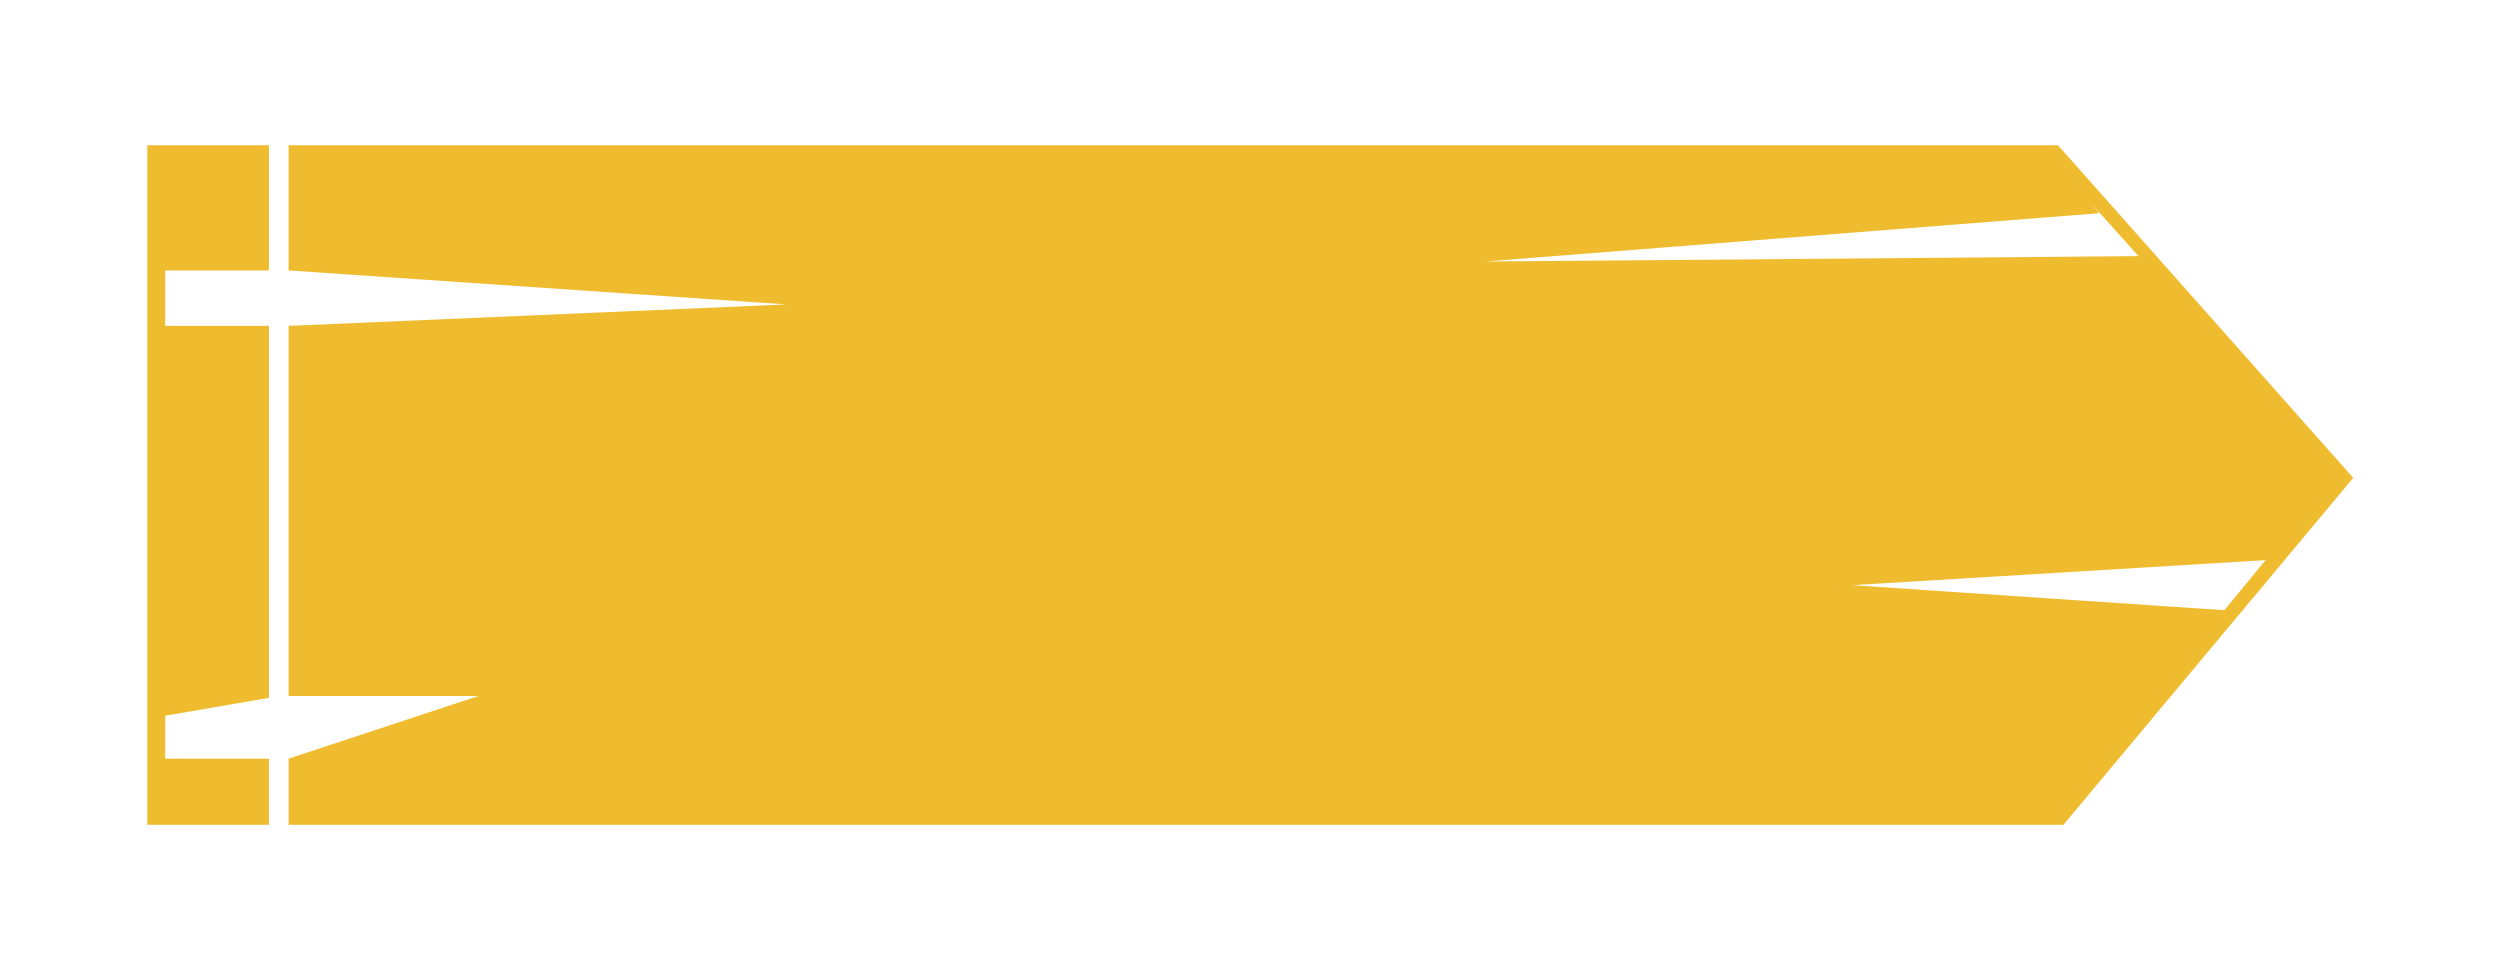
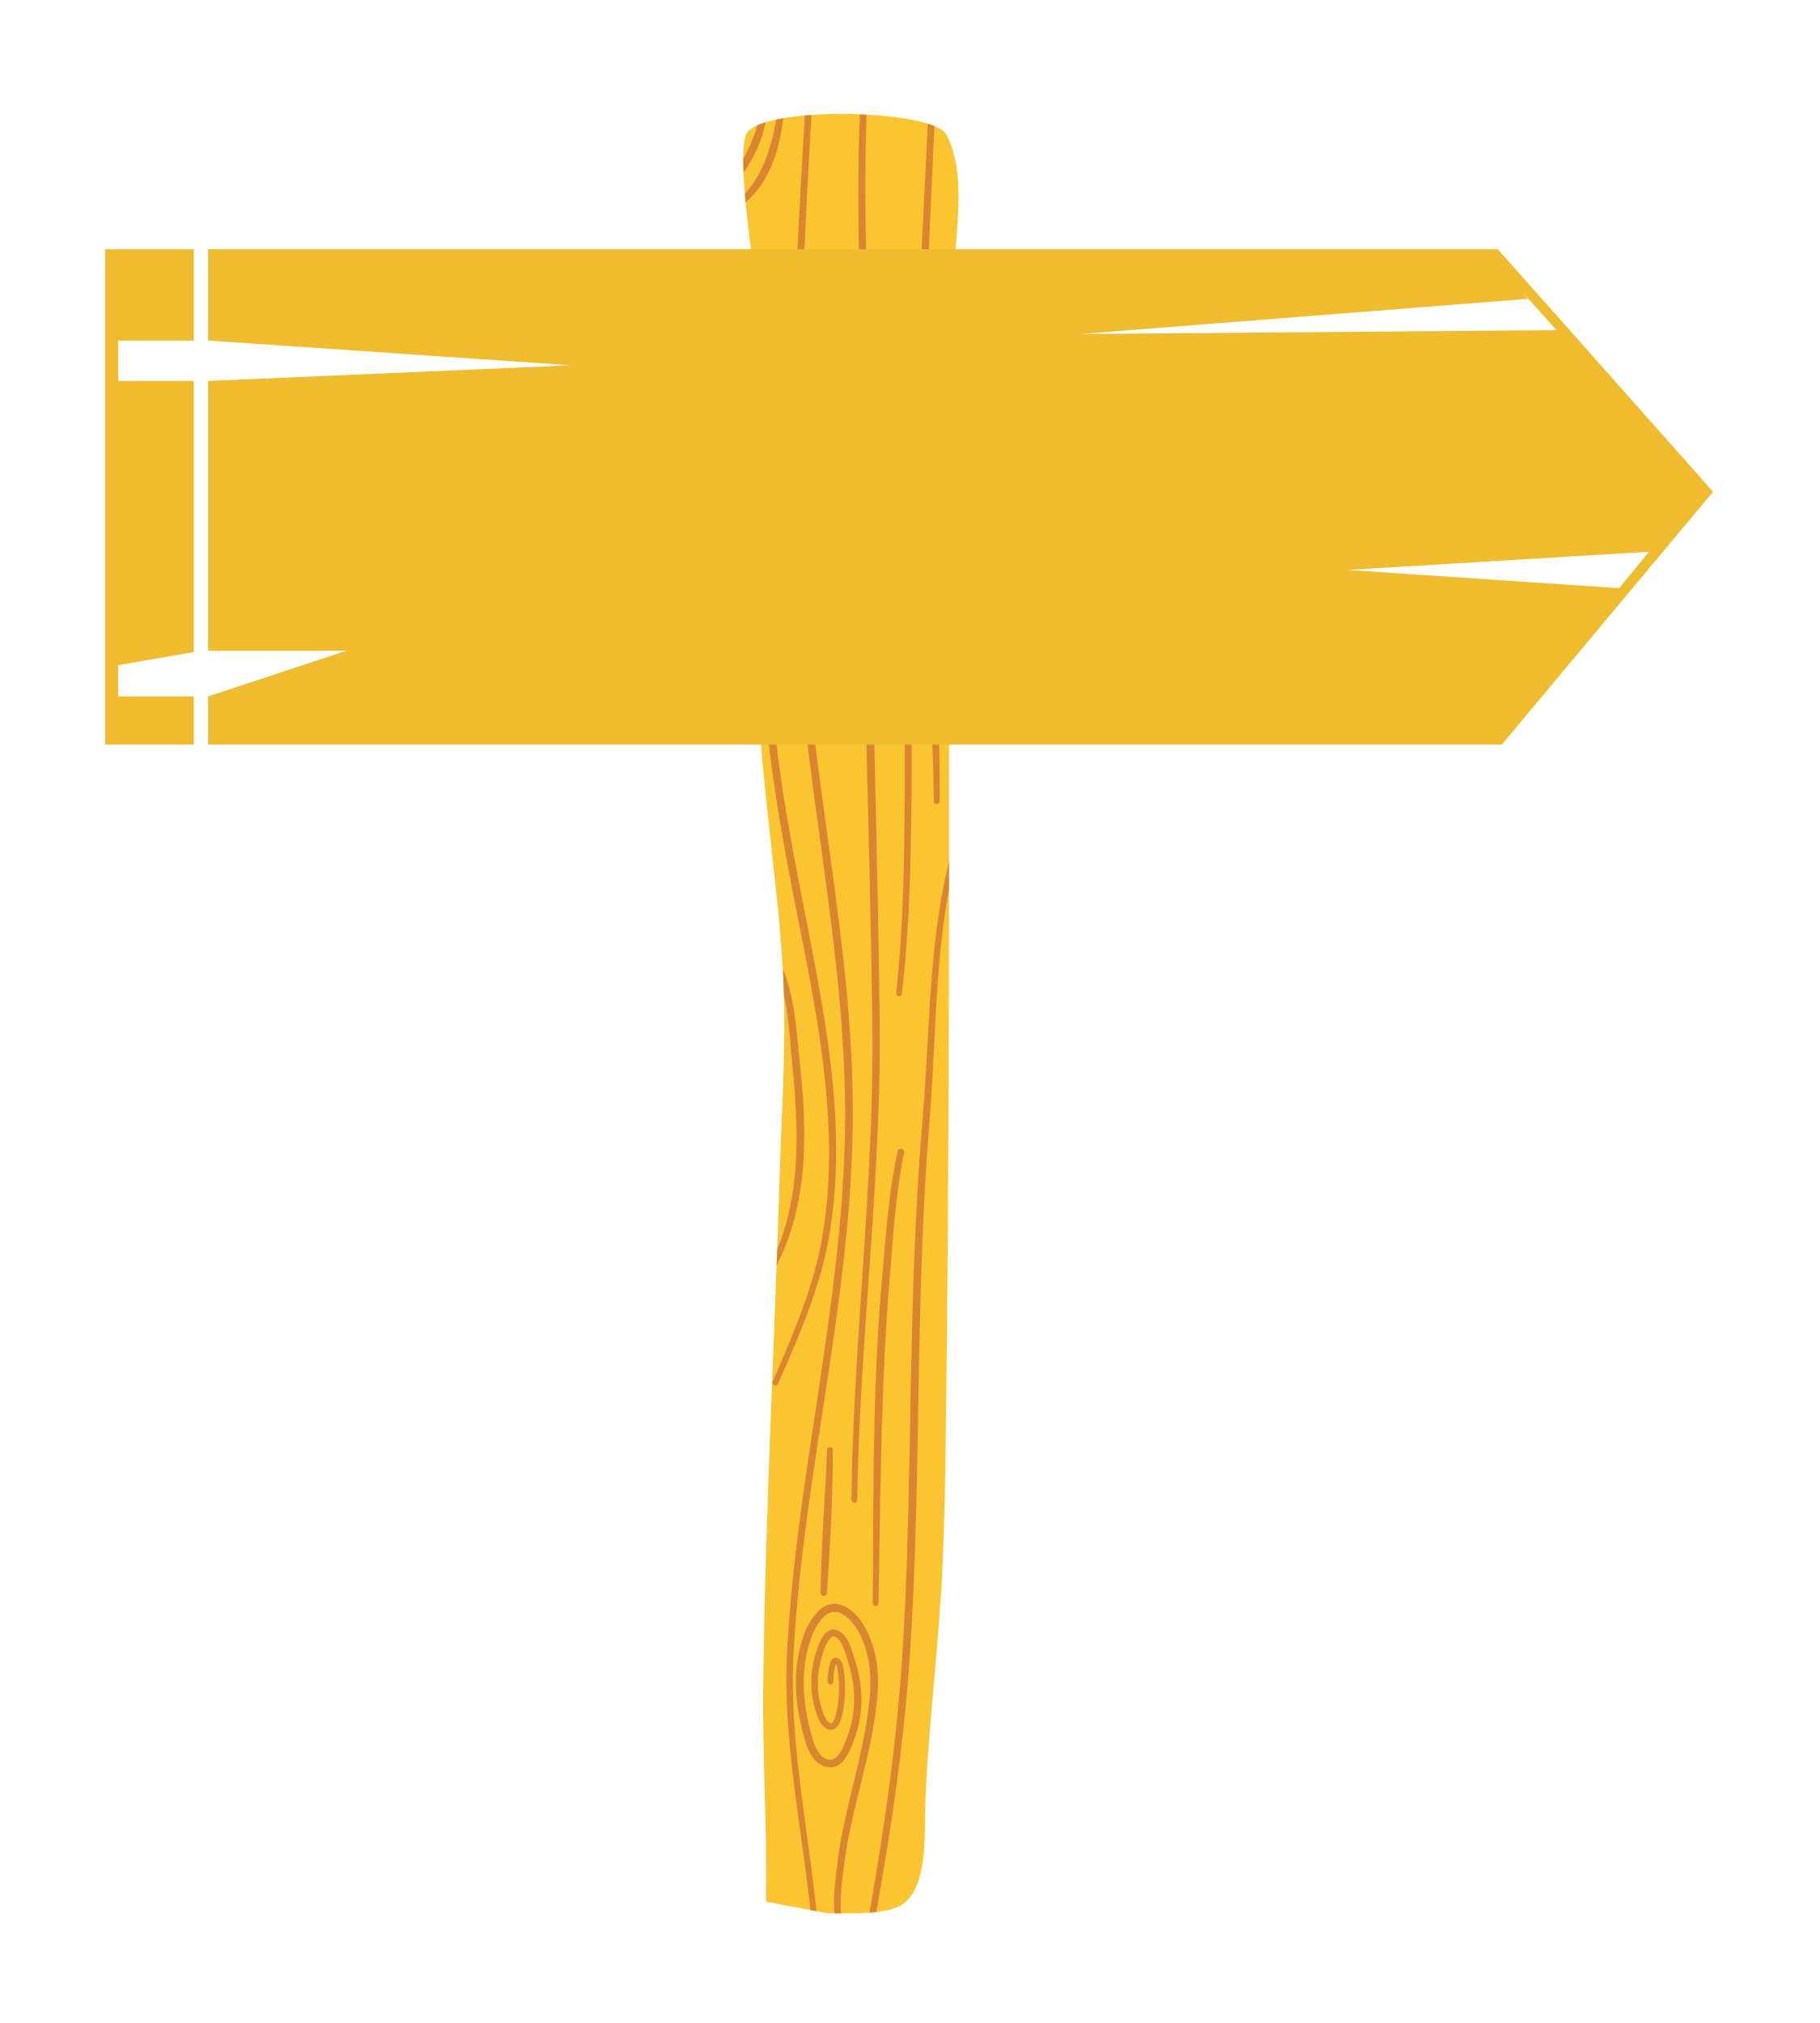
- <svg xmlns="http://www.w3.org/2000/svg" width="869" zoomAndPan="magnify" viewBox="0 0 651.75 253.5" height="338" preserveAspectRatio="xMidYMid meet" version="1.0">
+ <svg xmlns="http://www.w3.org/2000/svg" width="869" zoomAndPan="magnify" viewBox="0 0 651.75 724.5" height="966" preserveAspectRatio="xMidYMid meet" version="1.0">
  <defs>
-     <clipPath id="e7fafa5372">
-       <path d="M 187.492 66.535 L 400.902 66.535 L 400.902 186.348 L 187.492 186.348 Z M 187.492 66.535 " clip-rule="nonzero" />
+     <clipPath id="73c98e9db2">
+       <path d="M 281 40.234 L 306 40.234 L 306 685.852 L 281 685.852 Z M 281 40.234 " clip-rule="nonzero" />
    </clipPath>
-     <clipPath id="05d0ce217b">
-       <path d="M 38.398 37.863 L 70.348 37.863 L 70.348 215.023 L 38.398 215.023 Z M 38.398 37.863 " clip-rule="nonzero" />
+     <clipPath id="e47c3092a4">
+       <path d="M 274.27 681.047 C 274.855 655.812 273.035 630.492 273.305 605.25 C 273.965 543.504 277.379 481.66 279.246 419.926 C 279.992 395.305 281.805 370.582 280.277 345.965 C 278.258 313.453 272.66 281.152 271.469 248.602 C 269.809 203.328 272.227 158.02 271.199 112.742 C 270.844 97.117 263.957 62.559 266.871 48.914 C 269.285 37.602 333.938 38.855 338.875 48.188 C 345.984 61.59 342.414 80.559 341.945 94.637 C 340.969 124.891 339.844 155.039 339.844 185.309 C 339.844 297.465 340.168 409.582 338.586 521.734 C 338.41 534.316 338.098 546.887 337.574 559.469 C 336.363 588.789 332.324 617.949 331.301 647.289 C 331 655.941 332.391 674.957 323.66 681.645 C 317.863 686.082 303.684 685.133 296.465 685.215 " clip-rule="evenodd" />
    </clipPath>
-     <clipPath id="17ff966197">
-       <path d="M 75 37.863 L 613.484 37.863 L 613.484 215.023 L 75 215.023 Z M 75 37.863 " clip-rule="nonzero" />
+     <clipPath id="b2721bac0f">
+       <path d="M 285 574 L 315 574 L 315 685.852 L 285 685.852 Z M 285 574 " clip-rule="nonzero" />
+     </clipPath>
+     <clipPath id="83b5855988">
+       <path d="M 274.27 681.047 C 274.855 655.812 273.035 630.492 273.305 605.25 C 273.965 543.504 277.379 481.66 279.246 419.926 C 279.992 395.305 281.805 370.582 280.277 345.965 C 278.258 313.453 272.66 281.152 271.469 248.602 C 269.809 203.328 272.227 158.02 271.199 112.742 C 270.844 97.117 263.957 62.559 266.871 48.914 C 269.285 37.602 333.938 38.855 338.875 48.188 C 345.984 61.59 342.414 80.559 341.945 94.637 C 340.969 124.891 339.844 155.039 339.844 185.309 C 339.844 297.465 340.168 409.582 338.586 521.734 C 338.41 534.316 338.098 546.887 337.574 559.469 C 336.363 588.789 332.324 617.949 331.301 647.289 C 331 655.941 332.391 674.957 323.66 681.645 C 317.863 686.082 303.684 685.133 296.465 685.215 " clip-rule="evenodd" />
+     </clipPath>
+     <clipPath id="6d5856c1c9">
+       <path d="M 272 184 L 300 184 L 300 497 L 272 497 Z M 272 184 " clip-rule="nonzero" />
+     </clipPath>
+     <clipPath id="393e367627">
+       <path d="M 274.27 681.047 C 274.855 655.812 273.035 630.492 273.305 605.25 C 273.965 543.504 277.379 481.66 279.246 419.926 C 279.992 395.305 281.805 370.582 280.277 345.965 C 278.258 313.453 272.66 281.152 271.469 248.602 C 269.809 203.328 272.227 158.02 271.199 112.742 C 270.844 97.117 263.957 62.559 266.871 48.914 C 269.285 37.602 333.938 38.855 338.875 48.188 C 345.984 61.59 342.414 80.559 341.945 94.637 C 340.969 124.891 339.844 155.039 339.844 185.309 C 339.844 297.465 340.168 409.582 338.586 521.734 C 338.41 534.316 338.098 546.887 337.574 559.469 C 336.363 588.789 332.324 617.949 331.301 647.289 C 331 655.941 332.391 674.957 323.66 681.645 C 317.863 686.082 303.684 685.133 296.465 685.215 " clip-rule="evenodd" />
+     </clipPath>
+     <clipPath id="5d32e77736">
+       <path d="M 272 346 L 289 346 L 289 461 L 272 461 Z M 272 346 " clip-rule="nonzero" />
+     </clipPath>
+     <clipPath id="98717caef8">
+       <path d="M 274.27 681.047 C 274.855 655.812 273.035 630.492 273.305 605.25 C 273.965 543.504 277.379 481.66 279.246 419.926 C 279.992 395.305 281.805 370.582 280.277 345.965 C 278.258 313.453 272.66 281.152 271.469 248.602 C 269.809 203.328 272.227 158.02 271.199 112.742 C 270.844 97.117 263.957 62.559 266.871 48.914 C 269.285 37.602 333.938 38.855 338.875 48.188 C 345.984 61.59 342.414 80.559 341.945 94.637 C 340.969 124.891 339.844 155.039 339.844 185.309 C 339.844 297.465 340.168 409.582 338.586 521.734 C 338.41 534.316 338.098 546.887 337.574 559.469 C 336.363 588.789 332.324 617.949 331.301 647.289 C 331 655.941 332.391 674.957 323.66 681.645 C 317.863 686.082 303.684 685.133 296.465 685.215 " clip-rule="evenodd" />
+     </clipPath>
+     <clipPath id="ab01ffc547">
+       <path d="M 304 40.234 L 316 40.234 L 316 539 L 304 539 Z M 304 40.234 " clip-rule="nonzero" />
+     </clipPath>
+     <clipPath id="a58b80d8b4">
+       <path d="M 274.27 681.047 C 274.855 655.812 273.035 630.492 273.305 605.25 C 273.965 543.504 277.379 481.66 279.246 419.926 C 279.992 395.305 281.805 370.582 280.277 345.965 C 278.258 313.453 272.66 281.152 271.469 248.602 C 269.809 203.328 272.227 158.02 271.199 112.742 C 270.844 97.117 263.957 62.559 266.871 48.914 C 269.285 37.602 333.938 38.855 338.875 48.188 C 345.984 61.59 342.414 80.559 341.945 94.637 C 340.969 124.891 339.844 155.039 339.844 185.309 C 339.844 297.465 340.168 409.582 338.586 521.734 C 338.41 534.316 338.098 546.887 337.574 559.469 C 336.363 588.789 332.324 617.949 331.301 647.289 C 331 655.941 332.391 674.957 323.66 681.645 C 317.863 686.082 303.684 685.133 296.465 685.215 " clip-rule="evenodd" />
+     </clipPath>
+     <clipPath id="f2069ccb4a">
+       <path d="M 311 300 L 343.305 300 L 343.305 685.852 L 311 685.852 Z M 311 300 " clip-rule="nonzero" />
+     </clipPath>
+     <clipPath id="499ac0e68a">
+       <path d="M 274.27 681.047 C 274.855 655.812 273.035 630.492 273.305 605.25 C 273.965 543.504 277.379 481.66 279.246 419.926 C 279.992 395.305 281.805 370.582 280.277 345.965 C 278.258 313.453 272.66 281.152 271.469 248.602 C 269.809 203.328 272.227 158.02 271.199 112.742 C 270.844 97.117 263.957 62.559 266.871 48.914 C 269.285 37.602 333.938 38.855 338.875 48.188 C 345.984 61.59 342.414 80.559 341.945 94.637 C 340.969 124.891 339.844 155.039 339.844 185.309 C 339.844 297.465 340.168 409.582 338.586 521.734 C 338.41 534.316 338.098 546.887 337.574 559.469 C 336.363 588.789 332.324 617.949 331.301 647.289 C 331 655.941 332.391 674.957 323.66 681.645 C 317.863 686.082 303.684 685.133 296.465 685.215 " clip-rule="evenodd" />
+     </clipPath>
+     <clipPath id="5686f19b88">
+       <path d="M 312 411 L 324 411 L 324 576 L 312 576 Z M 312 411 " clip-rule="nonzero" />
+     </clipPath>
+     <clipPath id="73064f074c">
+       <path d="M 274.27 681.047 C 274.855 655.812 273.035 630.492 273.305 605.25 C 273.965 543.504 277.379 481.66 279.246 419.926 C 279.992 395.305 281.805 370.582 280.277 345.965 C 278.258 313.453 272.66 281.152 271.469 248.602 C 269.809 203.328 272.227 158.02 271.199 112.742 C 270.844 97.117 263.957 62.559 266.871 48.914 C 269.285 37.602 333.938 38.855 338.875 48.188 C 345.984 61.59 342.414 80.559 341.945 94.637 C 340.969 124.891 339.844 155.039 339.844 185.309 C 339.844 297.465 340.168 409.582 338.586 521.734 C 338.41 534.316 338.098 546.887 337.574 559.469 C 336.363 588.789 332.324 617.949 331.301 647.289 C 331 655.941 332.391 674.957 323.66 681.645 C 317.863 686.082 303.684 685.133 296.465 685.215 " clip-rule="evenodd" />
+     </clipPath>
+     <clipPath id="76930dddfb">
+       <path d="M 293 518 L 299 518 L 299 572 L 293 572 Z M 293 518 " clip-rule="nonzero" />
+     </clipPath>
+     <clipPath id="bc604105fe">
+       <path d="M 274.27 681.047 C 274.855 655.812 273.035 630.492 273.305 605.25 C 273.965 543.504 277.379 481.66 279.246 419.926 C 279.992 395.305 281.805 370.582 280.277 345.965 C 278.258 313.453 272.66 281.152 271.469 248.602 C 269.809 203.328 272.227 158.02 271.199 112.742 C 270.844 97.117 263.957 62.559 266.871 48.914 C 269.285 37.602 333.938 38.855 338.875 48.188 C 345.984 61.59 342.414 80.559 341.945 94.637 C 340.969 124.891 339.844 155.039 339.844 185.309 C 339.844 297.465 340.168 409.582 338.586 521.734 C 338.41 534.316 338.098 546.887 337.574 559.469 C 336.363 588.789 332.324 617.949 331.301 647.289 C 331 655.941 332.391 674.957 323.66 681.645 C 317.863 686.082 303.684 685.133 296.465 685.215 " clip-rule="evenodd" />
+     </clipPath>
+     <clipPath id="8f3177cd69">
+       <path d="M 320 40.234 L 335 40.234 L 335 357 L 320 357 Z M 320 40.234 " clip-rule="nonzero" />
+     </clipPath>
+     <clipPath id="06e8206457">
+       <path d="M 274.27 681.047 C 274.855 655.812 273.035 630.492 273.305 605.25 C 273.965 543.504 277.379 481.66 279.246 419.926 C 279.992 395.305 281.805 370.582 280.277 345.965 C 278.258 313.453 272.66 281.152 271.469 248.602 C 269.809 203.328 272.227 158.02 271.199 112.742 C 270.844 97.117 263.957 62.559 266.871 48.914 C 269.285 37.602 333.938 38.855 338.875 48.188 C 345.984 61.59 342.414 80.559 341.945 94.637 C 340.969 124.891 339.844 155.039 339.844 185.309 C 339.844 297.465 340.168 409.582 338.586 521.734 C 338.41 534.316 338.098 546.887 337.574 559.469 C 336.363 588.789 332.324 617.949 331.301 647.289 C 331 655.941 332.391 674.957 323.66 681.645 C 317.863 686.082 303.684 685.133 296.465 685.215 " clip-rule="evenodd" />
+     </clipPath>
+     <clipPath id="44ce5078ef">
+       <path d="M 266 40.234 L 281 40.234 L 281 78 L 266 78 Z M 266 40.234 " clip-rule="nonzero" />
+     </clipPath>
+     <clipPath id="6b34c14717">
+       <path d="M 274.27 681.047 C 274.855 655.812 273.035 630.492 273.305 605.25 C 273.965 543.504 277.379 481.66 279.246 419.926 C 279.992 395.305 281.805 370.582 280.277 345.965 C 278.258 313.453 272.66 281.152 271.469 248.602 C 269.809 203.328 272.227 158.02 271.199 112.742 C 270.844 97.117 263.957 62.559 266.871 48.914 C 269.285 37.602 333.938 38.855 338.875 48.188 C 345.984 61.59 342.414 80.559 341.945 94.637 C 340.969 124.891 339.844 155.039 339.844 185.309 C 339.844 297.465 340.168 409.582 338.586 521.734 C 338.41 534.316 338.098 546.887 337.574 559.469 C 336.363 588.789 332.324 617.949 331.301 647.289 C 331 655.941 332.391 674.957 323.66 681.645 C 317.863 686.082 303.684 685.133 296.465 685.215 " clip-rule="evenodd" />
+     </clipPath>
+     <clipPath id="682b6e716d">
+       <path d="M 266 40.234 L 276 40.234 L 276 73 L 266 73 Z M 266 40.234 " clip-rule="nonzero" />
+     </clipPath>
+     <clipPath id="f2d18d88ca">
+       <path d="M 274.27 681.047 C 274.855 655.812 273.035 630.492 273.305 605.25 C 273.965 543.504 277.379 481.66 279.246 419.926 C 279.992 395.305 281.805 370.582 280.277 345.965 C 278.258 313.453 272.66 281.152 271.469 248.602 C 269.809 203.328 272.227 158.02 271.199 112.742 C 270.844 97.117 263.957 62.559 266.871 48.914 C 269.285 37.602 333.938 38.855 338.875 48.188 C 345.984 61.59 342.414 80.559 341.945 94.637 C 340.969 124.891 339.844 155.039 339.844 185.309 C 339.844 297.465 340.168 409.582 338.586 521.734 C 338.41 534.316 338.098 546.887 337.574 559.469 C 336.363 588.789 332.324 617.949 331.301 647.289 C 331 655.941 332.391 674.957 323.66 681.645 C 317.863 686.082 303.684 685.133 296.465 685.215 " clip-rule="evenodd" />
+     </clipPath>
+     <clipPath id="6cc89e4c4f">
+       <path d="M 332 197 L 337 197 L 337 289 L 332 289 Z M 332 197 " clip-rule="nonzero" />
+     </clipPath>
+     <clipPath id="de84c28fec">
+       <path d="M 274.27 681.047 C 274.855 655.812 273.035 630.492 273.305 605.25 C 273.965 543.504 277.379 481.66 279.246 419.926 C 279.992 395.305 281.805 370.582 280.277 345.965 C 278.258 313.453 272.66 281.152 271.469 248.602 C 269.809 203.328 272.227 158.02 271.199 112.742 C 270.844 97.117 263.957 62.559 266.871 48.914 C 269.285 37.602 333.938 38.855 338.875 48.188 C 345.984 61.59 342.414 80.559 341.945 94.637 C 340.969 124.891 339.844 155.039 339.844 185.309 C 339.844 297.465 340.168 409.582 338.586 521.734 C 338.41 534.316 338.098 546.887 337.574 559.469 C 336.363 588.789 332.324 617.949 331.301 647.289 C 331 655.941 332.391 674.957 323.66 681.645 C 317.863 686.082 303.684 685.133 296.465 685.215 " clip-rule="evenodd" />
+     </clipPath>
+     <clipPath id="fbba3b106c">
+       <path d="M 37.633 89.281 L 69.621 89.281 L 69.621 266.668 L 37.633 266.668 Z M 37.633 89.281 " clip-rule="nonzero" />
+     </clipPath>
+     <clipPath id="b93a8ff05f">
+       <path d="M 74 89.281 L 613.453 89.281 L 613.453 266.668 L 74 266.668 Z M 74 89.281 " clip-rule="nonzero" />
    </clipPath>
  </defs>
-   <path fill="#ff5590" d="M 339.879 104.441 C 339.828 105.824 338.707 106.895 337.324 106.895 L 202.676 107.445 L 203.066 134.191 L 337.742 126.598 C 338.785 126.547 339.695 127.094 340.168 127.98 C 340.324 128.27 340.426 128.582 340.453 128.945 L 342.828 154.809 L 394.121 115.949 L 341.133 74.613 Z M 339.879 104.441 " fill-opacity="1" fill-rule="nonzero" />
-   <g clip-path="url(#e7fafa5372)">
-     <path fill="#231f20" d="M 400.668 114.984 C 400.641 114.934 400.641 114.906 400.617 114.855 C 400.484 114.566 400.305 114.309 400.043 114.098 C 400.016 114.07 399.965 114.07 399.938 114.047 C 399.91 114.02 399.91 113.992 399.887 113.969 L 340.348 67.488 C 339.594 66.891 338.574 66.785 337.688 67.176 C 336.828 67.594 336.254 68.43 336.203 69.395 L 334.844 101.754 L 200.066 102.328 C 200.016 102.328 199.988 102.355 199.961 102.355 C 199.727 102.355 199.492 102.406 199.285 102.484 C 199.207 102.512 199.129 102.512 199.074 102.539 C 198.789 102.668 198.527 102.824 198.32 103.059 C 198.32 103.059 198.293 103.086 198.293 103.086 C 198.242 103.137 198.215 103.215 198.164 103.27 C 198.059 103.398 197.926 103.527 197.824 103.711 L 187.805 123.18 C 187.57 123.57 187.492 124.016 187.492 124.434 L 188.273 155.434 C 188.301 155.93 188.43 156.402 188.719 156.793 C 188.824 156.949 188.953 157.105 189.082 157.234 C 189.578 157.707 190.258 157.965 190.938 157.941 L 321.41 153.113 L 322.398 183.672 C 322.426 184.609 322.973 185.473 323.809 185.891 C 324.645 186.309 325.66 186.23 326.445 185.707 L 381.961 146.77 C 382.25 146.562 382.484 146.328 382.668 146.016 L 400.512 117.359 C 400.539 117.309 400.539 117.281 400.562 117.23 C 400.617 117.152 400.641 117.047 400.668 116.969 C 400.773 116.707 400.824 116.473 400.852 116.211 C 400.852 116.16 400.902 116.109 400.902 116.031 C 400.902 115.977 400.875 115.949 400.875 115.898 C 400.875 115.559 400.797 115.273 400.668 114.984 Z M 342.828 154.809 L 340.453 128.945 C 340.426 128.609 340.324 128.27 340.168 127.98 C 339.723 127.121 338.785 126.547 337.742 126.598 L 203.066 134.191 L 202.676 107.445 L 337.324 106.895 C 338.707 106.895 339.828 105.801 339.879 104.441 L 341.133 74.613 L 394.121 115.949 Z M 342.828 154.809 " fill-opacity="1" fill-rule="nonzero" />
+   <path fill="#fbc532" d="M 274.27 681.047 C 274.855 655.812 273.035 630.496 273.305 605.25 C 273.965 543.504 277.379 481.66 279.246 419.926 C 279.992 395.305 281.805 370.582 280.277 345.965 C 278.258 313.453 272.66 281.152 271.469 248.602 C 269.809 203.328 272.227 158.02 271.199 112.742 C 270.844 97.117 263.957 62.559 266.871 48.914 C 269.285 37.602 333.938 38.855 338.875 48.188 C 345.984 61.59 342.414 80.559 341.945 94.637 C 340.969 124.891 339.844 155.039 339.844 185.309 C 339.844 297.465 340.168 409.582 338.586 521.734 C 338.41 534.316 338.098 546.887 337.574 559.469 C 336.363 588.789 332.324 617.949 331.301 647.289 C 331 655.941 332.391 674.957 323.66 681.645 C 317.863 686.082 303.684 685.133 296.465 685.215 " fill-opacity="1" fill-rule="evenodd" />
+   <g clip-path="url(#73c98e9db2)">
+     <g clip-path="url(#e47c3092a4)">
+       <path fill="#c55e2e" d="M 288.535 35.59 C 286.242 74.73 283.973 113.68 283.527 152.699 C 283.227 178.699 283.75 204.734 285.609 230.871 C 288.367 269.562 295.375 307.953 299.504 346.523 C 301.262 363.027 302.508 379.566 302.629 396.176 C 302.785 415.816 301.305 435.285 299.059 454.684 C 293.809 500.09 284.387 545.086 281.883 590.863 C 281.301 601.543 281.684 612.086 282.578 622.57 C 284.652 646.977 289.504 671.039 291.258 695.699 C 291.305 696.273 291.793 696.707 292.359 696.66 C 292.938 696.621 293.363 696.125 293.328 695.555 C 291.625 670.883 286.844 646.801 284.828 622.375 C 283.973 612 283.617 601.57 284.23 591 C 286.832 545.273 296.367 500.348 301.703 454.988 C 304.008 435.488 305.52 415.91 305.398 396.156 C 305.297 379.453 304.086 362.82 302.316 346.223 C 298.199 307.684 291.137 269.328 288.355 230.676 C 286.465 204.613 285.91 178.656 286.152 152.727 C 286.52 113.746 288.691 74.832 290.895 35.727 C 290.926 35.074 290.426 34.512 289.781 34.477 C 289.125 34.438 288.566 34.938 288.535 35.59 Z M 288.535 35.59 " fill-opacity="0.612" fill-rule="evenodd" />
+     </g>
  </g>
-   <g clip-path="url(#05d0ce217b)">
-     <path fill="#efbc30" d="M 38.398 215.023 L 70.109 215.023 L 70.109 197.781 L 43.059 197.781 L 43.059 186.59 L 70.113 181.926 L 70.113 84.953 L 43.059 84.953 L 43.059 70.504 L 70.113 70.504 L 70.113 37.871 L 38.398 37.871 L 38.398 215.027 " fill-opacity="1" fill-rule="nonzero" />
+   <g clip-path="url(#b2721bac0f)">
+     <g clip-path="url(#83b5855988)">
+       <path fill="#c55e2e" d="M 299.359 596.027 C 299.523 596.312 299.781 596.773 299.848 597.113 L 300.148 599.078 C 300.391 601.273 300.492 603.562 300.426 605.84 C 300.359 608.102 300.125 610.359 299.691 612.527 C 299.59 613.062 299.312 614.547 298.758 615.793 C 298.559 616.242 298.324 616.676 298.012 616.973 C 297.844 617.137 297.656 617.258 297.41 617.203 C 296.754 617.047 296.277 616.492 295.875 615.875 C 295.062 614.609 294.609 612.969 294.309 612.055 C 293.262 608.895 292.828 605.535 292.895 602.18 C 292.973 598.812 293.574 595.445 294.609 592.281 C 294.898 591.387 295.688 588.711 297 587.051 C 297.566 586.344 298.223 585.781 299.07 586.195 C 300.07 586.684 300.781 587.578 301.348 588.582 C 302.371 590.41 302.918 592.613 303.406 594.125 C 304.852 598.555 305.73 603.008 305.855 607.453 C 305.988 611.883 305.375 616.309 303.852 620.719 C 303.297 622.285 302.262 625.816 300.461 628.207 C 299.512 629.449 298.379 630.418 296.867 630.188 C 295.273 629.949 294.141 629.008 293.273 627.82 C 291.672 625.613 290.961 622.598 290.414 620.625 C 288.914 615.145 287.957 609.438 287.844 603.738 C 287.734 598.074 288.457 592.43 290.336 587.023 C 291.125 584.746 292.918 580.598 295.676 578.438 C 297.176 577.277 298.992 576.758 301.105 577.766 C 302.605 578.484 303.852 579.516 304.887 580.688 C 306.043 581.988 306.957 583.457 307.699 584.867 C 309.48 588.25 310.582 591.848 311.16 595.512 C 311.762 599.273 311.816 603.102 311.527 606.844 C 311.215 610.902 310.66 614.934 309.949 618.945 C 307.102 635.105 301.816 650.996 299.879 667.285 C 299.457 670.871 298.934 674.645 298.746 678.379 C 298.613 680.934 298.625 683.48 298.926 685.953 C 299 686.605 299.59 687.066 300.238 686.992 C 300.883 686.922 301.348 686.328 301.27 685.676 C 301.004 683.34 301.004 680.934 301.148 678.508 C 301.359 674.828 301.895 671.121 302.328 667.59 C 304.332 651.348 309.691 635.52 312.594 619.418 C 313.328 615.32 313.906 611.207 314.242 607.066 C 314.562 603.102 314.508 599.051 313.887 595.078 C 313.262 591.109 312.094 587.227 310.172 583.566 C 309.324 581.953 308.289 580.293 306.988 578.824 C 305.711 577.379 304.164 576.105 302.305 575.219 C 299.047 573.668 296.242 574.406 293.953 576.207 C 290.738 578.707 288.578 583.457 287.668 586.094 C 285.676 591.82 284.898 597.797 285.031 603.793 C 285.152 609.73 286.164 615.672 287.746 621.371 C 288.355 623.586 289.246 626.961 291.059 629.434 C 292.359 631.203 294.098 632.539 296.465 632.891 C 298.445 633.188 300.125 632.438 301.527 631.094 C 304.152 628.539 305.664 623.621 306.367 621.582 C 307.98 616.863 308.613 612.113 308.457 607.371 C 308.289 602.688 307.355 597.992 305.809 593.332 C 305.266 591.699 304.641 589.32 303.52 587.355 C 302.695 585.891 301.605 584.656 300.148 583.953 C 298.535 583.18 297.121 583.566 295.941 584.598 C 293.941 586.332 292.684 590.316 292.293 591.535 C 291.215 594.918 290.594 598.527 290.535 602.133 C 290.48 605.758 290.969 609.383 292.117 612.793 C 292.473 613.828 293.027 615.68 293.961 617.121 C 294.707 618.254 295.688 619.129 296.898 619.406 C 298.125 619.691 299.145 619.188 299.926 618.207 C 301.137 616.695 301.703 613.816 301.871 612.961 C 302.316 610.664 302.551 608.285 302.605 605.895 C 302.66 603.516 302.539 601.137 302.273 598.84 L 301.926 596.672 C 301.738 595.824 301.328 594.965 300.848 594.43 C 300.414 593.953 299.914 593.691 299.445 593.656 C 298.734 593.602 297.766 593.98 297.223 595.715 C 296.965 596.562 296.777 597.445 296.656 598.332 C 296.465 599.625 296.398 600.934 296.355 602.207 C 296.344 602.777 296.789 603.258 297.355 603.277 C 297.922 603.293 298.402 602.852 298.422 602.281 C 298.469 601.082 298.523 599.844 298.711 598.637 C 298.824 597.863 298.992 597.086 299.223 596.348 C 299.258 596.238 299.301 596.129 299.359 596.027 Z M 299.359 596.027 " fill-opacity="0.612" fill-rule="evenodd" />
+     </g>
  </g>
-   <g clip-path="url(#17ff966197)">
-     <path fill="#efbc30" d="M 482.887 152.555 L 590.633 146.027 L 579.898 159.082 Z M 547.258 55.582 L 545.379 53.254 L 557.508 66.773 L 387.27 68.172 Z M 536.523 37.871 L 75.242 37.871 L 75.242 70.504 L 204.906 79.359 L 75.242 84.953 L 75.246 181.453 L 124.688 181.453 L 75.246 197.781 L 75.246 215.023 L 537.934 215.023 L 613.488 124.582 L 536.527 37.871 " fill-opacity="1" fill-rule="nonzero" />
+   <g clip-path="url(#6d5856c1c9)">
+     <g clip-path="url(#393e367627)">
+       <path fill="#c55e2e" d="M 276.367 185.715 C 274.461 191.004 273.484 196.68 273.012 202.457 C 272.309 210.992 272.711 219.75 272.781 227.773 C 272.895 240.402 273.77 252.895 275.18 265.328 C 277.285 283.91 280.578 302.359 284.195 320.953 C 288.891 344.809 294.086 369.152 296.066 393.523 C 297.391 409.793 297.277 426.07 294.586 442.23 C 293.395 449.461 291.473 456.621 289.125 463.695 C 285.621 474.219 281.176 484.555 276.723 494.73 C 276.492 495.254 276.727 495.863 277.246 496.094 C 277.77 496.324 278.379 496.094 278.609 495.57 C 283.148 485.359 287.68 474.984 291.25 464.414 C 293.684 457.238 295.676 449.98 296.934 442.629 C 299.734 426.277 299.957 409.793 298.68 393.316 C 296.789 368.836 291.617 344.379 286.965 320.41 C 283.328 301.895 280.027 283.52 277.875 265.016 C 276.441 252.68 275.512 240.285 275.352 227.746 C 275.246 219.793 274.801 211.117 275.453 202.656 C 275.883 197.09 276.785 191.617 278.598 186.516 C 278.816 185.898 278.496 185.219 277.883 185 C 277.266 184.777 276.59 185.098 276.367 185.715 Z M 276.367 185.715 " fill-opacity="0.612" fill-rule="evenodd" />
+     </g>
+   </g>
+   <g clip-path="url(#5d32e77736)">
+     <g clip-path="url(#98717caef8)">
+       <path fill="#c55e2e" d="M 278.328 348.324 C 279.91 352.344 280.906 356.621 281.605 360.965 C 282.676 367.609 283.051 374.426 283.684 380.801 C 284.328 387.148 284.84 393.605 285.098 400.078 C 285.465 409.703 285.195 419.375 283.574 428.84 C 281.801 439.133 278.457 449.176 272.621 458.613 C 272.316 459.09 272.461 459.727 272.945 460.031 C 273.426 460.336 274.062 460.199 274.371 459.711 C 280.508 450.109 284.129 439.844 286.074 429.281 C 287.855 419.66 288.266 409.793 287.91 399.973 C 287.688 393.438 287.098 386.922 286.422 380.516 C 285.719 374.098 285.273 367.23 284.117 360.543 C 283.328 356.031 282.227 351.602 280.523 347.438 C 280.281 346.828 279.59 346.535 278.984 346.781 C 278.379 347.023 278.086 347.715 278.328 348.324 Z M 278.328 348.324 " fill-opacity="0.612" fill-rule="evenodd" />
+     </g>
+   </g>
+   <g clip-path="url(#ab01ffc547)">
+     <g clip-path="url(#a58b80d8b4)">
+       <path fill="#c55e2e" d="M 308.914 25.48 C 307.836 38.492 307.457 51.59 307.398 64.703 C 307.312 84.32 307.934 103.977 307.957 123.465 C 308 147.574 308.301 171.68 308.734 195.777 C 309.148 218.27 309.66 240.758 310.203 263.246 C 311.016 296.969 311.895 330.688 312.395 364.422 C 312.66 381.734 312.148 398.98 311.293 416.195 C 309.281 456.527 305.355 496.695 304.918 537.102 C 304.91 537.672 305.363 538.141 305.941 538.152 C 306.512 538.16 306.977 537.699 306.988 537.129 C 307.555 496.75 311.629 456.621 313.762 416.324 C 314.676 399.055 315.242 381.754 315.02 364.387 C 314.586 330.641 313.82 296.91 313.027 263.176 C 312.508 240.695 311.961 218.211 311.527 195.723 C 311.059 171.641 310.703 147.551 310.605 123.457 C 310.527 103.973 309.859 84.32 309.891 64.711 C 309.914 51.66 310.238 38.625 311.273 25.672 C 311.328 25.02 310.836 24.445 310.18 24.395 C 309.535 24.34 308.969 24.828 308.914 25.48 Z M 308.914 25.48 " fill-opacity="0.612" fill-rule="evenodd" />
+     </g>
+   </g>
+   <g clip-path="url(#f2069ccb4a)">
+     <g clip-path="url(#499ac0e68a)">
+       <path fill="#c55e2e" d="M 313.707 685.406 C 316.543 669.625 319.113 653.863 321.227 638.055 C 323.34 622.203 324.988 606.309 326 590.316 C 327.379 568.285 328.023 546.25 328.469 524.207 C 328.914 502.184 329.18 480.156 329.848 458.141 C 330.438 439.297 331.305 420.465 332.863 401.641 C 334.508 381.641 334.73 361.312 336.699 341.191 C 338.012 327.883 340.082 314.664 343.844 301.699 C 344.008 301.148 343.699 300.574 343.141 300.41 C 342.598 300.25 342.027 300.566 341.863 301.113 C 338.004 314.191 335.844 327.531 334.465 340.965 C 332.406 361.086 332.086 381.426 330.348 401.426 C 328.727 420.293 327.77 439.168 327.133 458.051 C 326.398 480.082 326.09 502.117 325.645 524.152 C 325.199 546.148 324.633 568.156 323.297 590.141 C 322.34 606.09 320.738 621.926 318.691 637.715 C 316.645 653.496 314.141 669.23 311.383 684.992 C 311.262 685.637 311.695 686.258 312.34 686.367 C 312.984 686.488 313.598 686.055 313.707 685.406 Z M 313.707 685.406 " fill-opacity="0.612" fill-rule="evenodd" />
+     </g>
+   </g>
+   <g clip-path="url(#5686f19b88)">
+     <g clip-path="url(#73064f074c)">
+       <path fill="#c55e2e" d="M 321.438 412.352 C 320.137 418.344 319.191 424.402 318.457 430.48 C 317.344 439.586 316.676 448.734 315.867 457.809 C 314.52 473.293 313.707 488.809 313.273 504.332 C 312.617 527.59 312.738 550.871 312.562 574.133 C 312.551 574.703 313.008 575.172 313.574 575.184 C 314.152 575.191 314.621 574.73 314.621 574.16 C 315.031 550.918 315.242 527.656 316.02 504.414 C 316.531 488.945 317.258 473.48 318.602 458.039 C 319.348 448.992 319.949 439.859 320.984 430.785 C 321.66 424.77 322.52 418.777 323.754 412.844 C 323.887 412.203 323.473 411.574 322.84 411.438 C 322.195 411.301 321.57 411.711 321.438 412.352 Z M 321.438 412.352 " fill-opacity="0.612" fill-rule="evenodd" />
+     </g>
+   </g>
+   <g clip-path="url(#76930dddfb)">
+     <g clip-path="url(#bc604105fe)">
+       <path fill="#c55e2e" d="M 296.164 570.414 C 296.453 565.305 296.801 560.203 297.102 555.105 C 297.301 551.699 297.488 548.297 297.645 544.895 C 298.012 536.371 298.191 527.84 298.258 519.301 C 298.27 518.727 297.812 518.258 297.246 518.238 C 296.676 518.23 296.199 518.684 296.188 519.254 C 295.953 525.379 295.598 531.492 295.254 537.617 C 295.02 541.695 294.773 545.777 294.574 549.855 C 294.242 556.672 294.02 563.488 293.797 570.305 C 293.773 570.957 294.273 571.512 294.93 571.539 C 295.586 571.566 296.133 571.059 296.164 570.414 Z M 296.164 570.414 " fill-opacity="0.612" fill-rule="evenodd" />
+     </g>
+   </g>
+   <g clip-path="url(#8f3177cd69)">
+     <g clip-path="url(#06e8206457)">
+       <path fill="#c55e2e" d="M 332.43 41.191 C 330.594 79.098 328.535 116.996 326.902 154.91 C 325.801 180.195 324.91 205.488 324.266 230.785 C 323.586 259.887 324.441 289.137 323.453 318.289 C 323.039 330.758 322.285 343.211 320.926 355.621 C 320.859 356.188 321.273 356.703 321.84 356.766 C 322.406 356.832 322.918 356.422 322.984 355.852 C 324.418 343.395 325.242 330.895 325.734 318.371 C 326.867 289.219 326.145 259.957 326.977 230.855 C 327.645 205.574 328.637 180.301 329.703 155.031 C 331.293 117.117 333.109 79.211 334.789 41.301 C 334.82 40.645 334.32 40.09 333.664 40.059 C 333.02 40.027 332.461 40.535 332.43 41.191 Z M 332.43 41.191 " fill-opacity="0.612" fill-rule="evenodd" />
+     </g>
+   </g>
+   <g clip-path="url(#44ce5078ef)">
+     <g clip-path="url(#6b34c14717)">
+       <path fill="#c55e2e" d="M 278.363 39.695 C 277.824 44.375 276.789 49.527 275.086 54.547 C 274.02 57.695 272.688 60.797 270.973 63.68 C 268.211 68.328 264.504 72.438 259.367 75.242 C 258.863 75.508 258.664 76.133 258.93 76.641 C 259.191 77.148 259.816 77.344 260.32 77.082 C 267.398 73.543 272.258 67.77 275.441 61.199 C 276.734 58.531 277.73 55.723 278.508 52.898 C 279.723 48.484 280.367 44.02 280.715 39.934 C 280.781 39.281 280.309 38.699 279.656 38.633 C 279.008 38.566 278.426 39.043 278.363 39.695 Z M 278.363 39.695 " fill-opacity="0.612" fill-rule="evenodd" />
+     </g>
+   </g>
+   <g clip-path="url(#682b6e716d)">
+     <g clip-path="url(#f2d18d88ca)">
+       <path fill="#c55e2e" d="M 256.191 72.207 C 258.039 71.262 259.648 69.961 261.082 68.492 C 263.219 66.305 264.945 63.73 266.504 61.477 C 268.391 58.719 270.031 55.832 271.332 52.844 C 272.668 49.77 273.66 46.59 274.289 43.371 C 275.562 36.852 275.324 30.164 273.301 23.703 C 273.137 23.152 272.562 22.84 272.016 23.004 C 271.469 23.168 271.156 23.742 271.32 24.289 C 273.035 30.43 273.023 36.723 271.676 42.828 C 271.012 45.844 270.012 48.812 268.742 51.707 C 267.496 54.539 266.004 57.305 264.242 59.941 C 262.809 62.117 261.223 64.605 259.246 66.738 C 258.031 68.051 256.672 69.238 255.086 70.109 C 254.508 70.414 254.285 71.133 254.59 71.711 C 254.895 72.289 255.609 72.512 256.191 72.207 Z M 256.191 72.207 " fill-opacity="0.612" fill-rule="evenodd" />
+     </g>
+   </g>
+   <g clip-path="url(#6cc89e4c4f)">
+     <g clip-path="url(#de84c28fec)">
+       <path fill="#c55e2e" d="M 334.32 198.109 C 333.184 206.977 332.672 215.891 332.574 224.824 C 332.484 233.121 332.742 241.438 333.086 249.746 C 333.598 262.188 334.363 274.609 334.41 286.977 C 334.398 287.547 334.863 288.016 335.434 288.02 C 336 288.023 336.469 287.559 336.469 286.988 C 336.656 274.594 336.211 262.121 335.812 249.645 C 335.543 241.375 335.301 233.102 335.332 224.844 C 335.367 216.004 335.676 207.18 336.68 198.391 C 336.758 197.742 336.289 197.148 335.645 197.07 C 334.988 196.992 334.398 197.457 334.32 198.109 Z M 334.32 198.109 " fill-opacity="0.612" fill-rule="evenodd" />
+     </g>
+   </g>
+   <g clip-path="url(#fbba3b106c)">
+     <path fill="#efbc30" d="M 37.633 266.668 L 69.387 266.668 L 69.387 249.402 L 42.301 249.402 L 42.301 238.199 L 69.387 233.527 L 69.387 136.43 L 42.301 136.43 L 42.301 121.961 L 69.387 121.961 L 69.387 89.285 L 37.633 89.285 L 37.633 266.672 " fill-opacity="1" fill-rule="nonzero" />
+   </g>
+   <g clip-path="url(#b93a8ff05f)">
+     <path fill="#efbc30" d="M 482.691 204.117 L 590.574 197.582 L 579.828 210.652 Z M 547.145 107.023 L 545.266 104.691 L 557.406 118.23 L 386.949 119.629 Z M 536.398 89.285 L 74.523 89.285 L 74.523 121.961 L 204.355 130.828 L 74.523 136.43 L 74.527 233.055 L 124.031 233.055 L 74.527 249.402 L 74.527 266.668 L 537.809 266.668 L 613.461 176.109 L 536.402 89.285 " fill-opacity="1" fill-rule="nonzero" />
  </g>
</svg>
